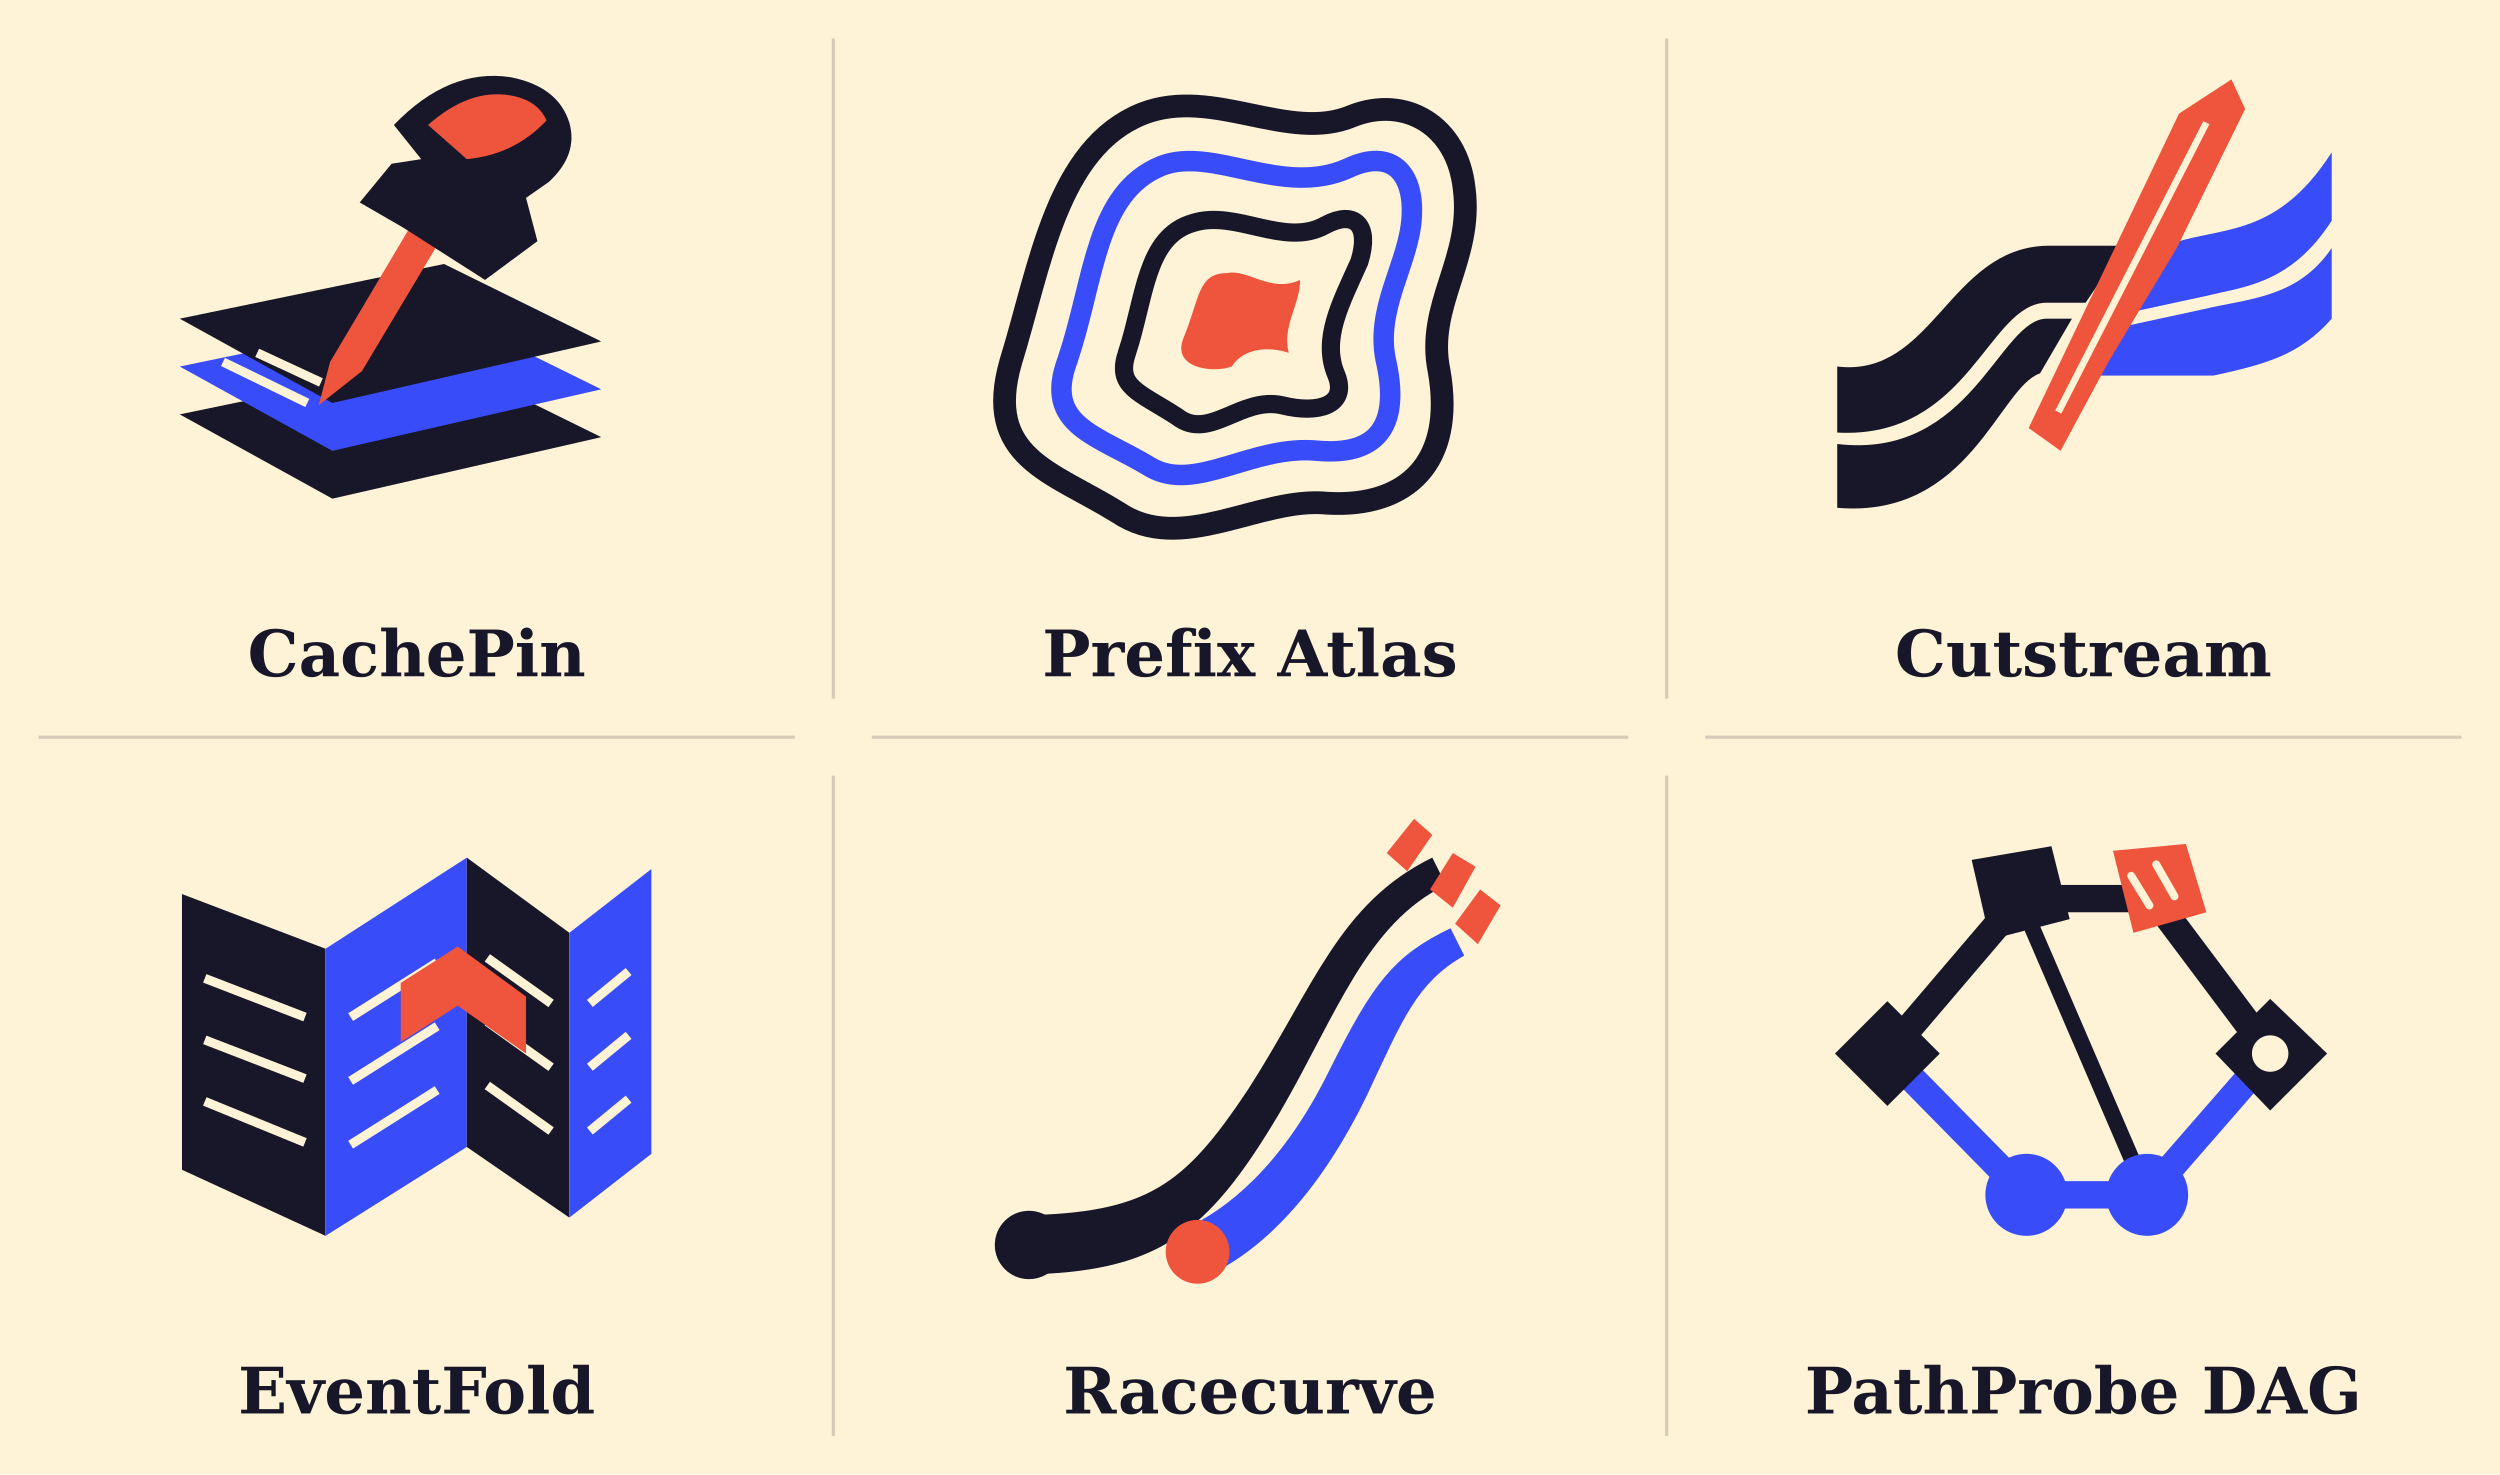
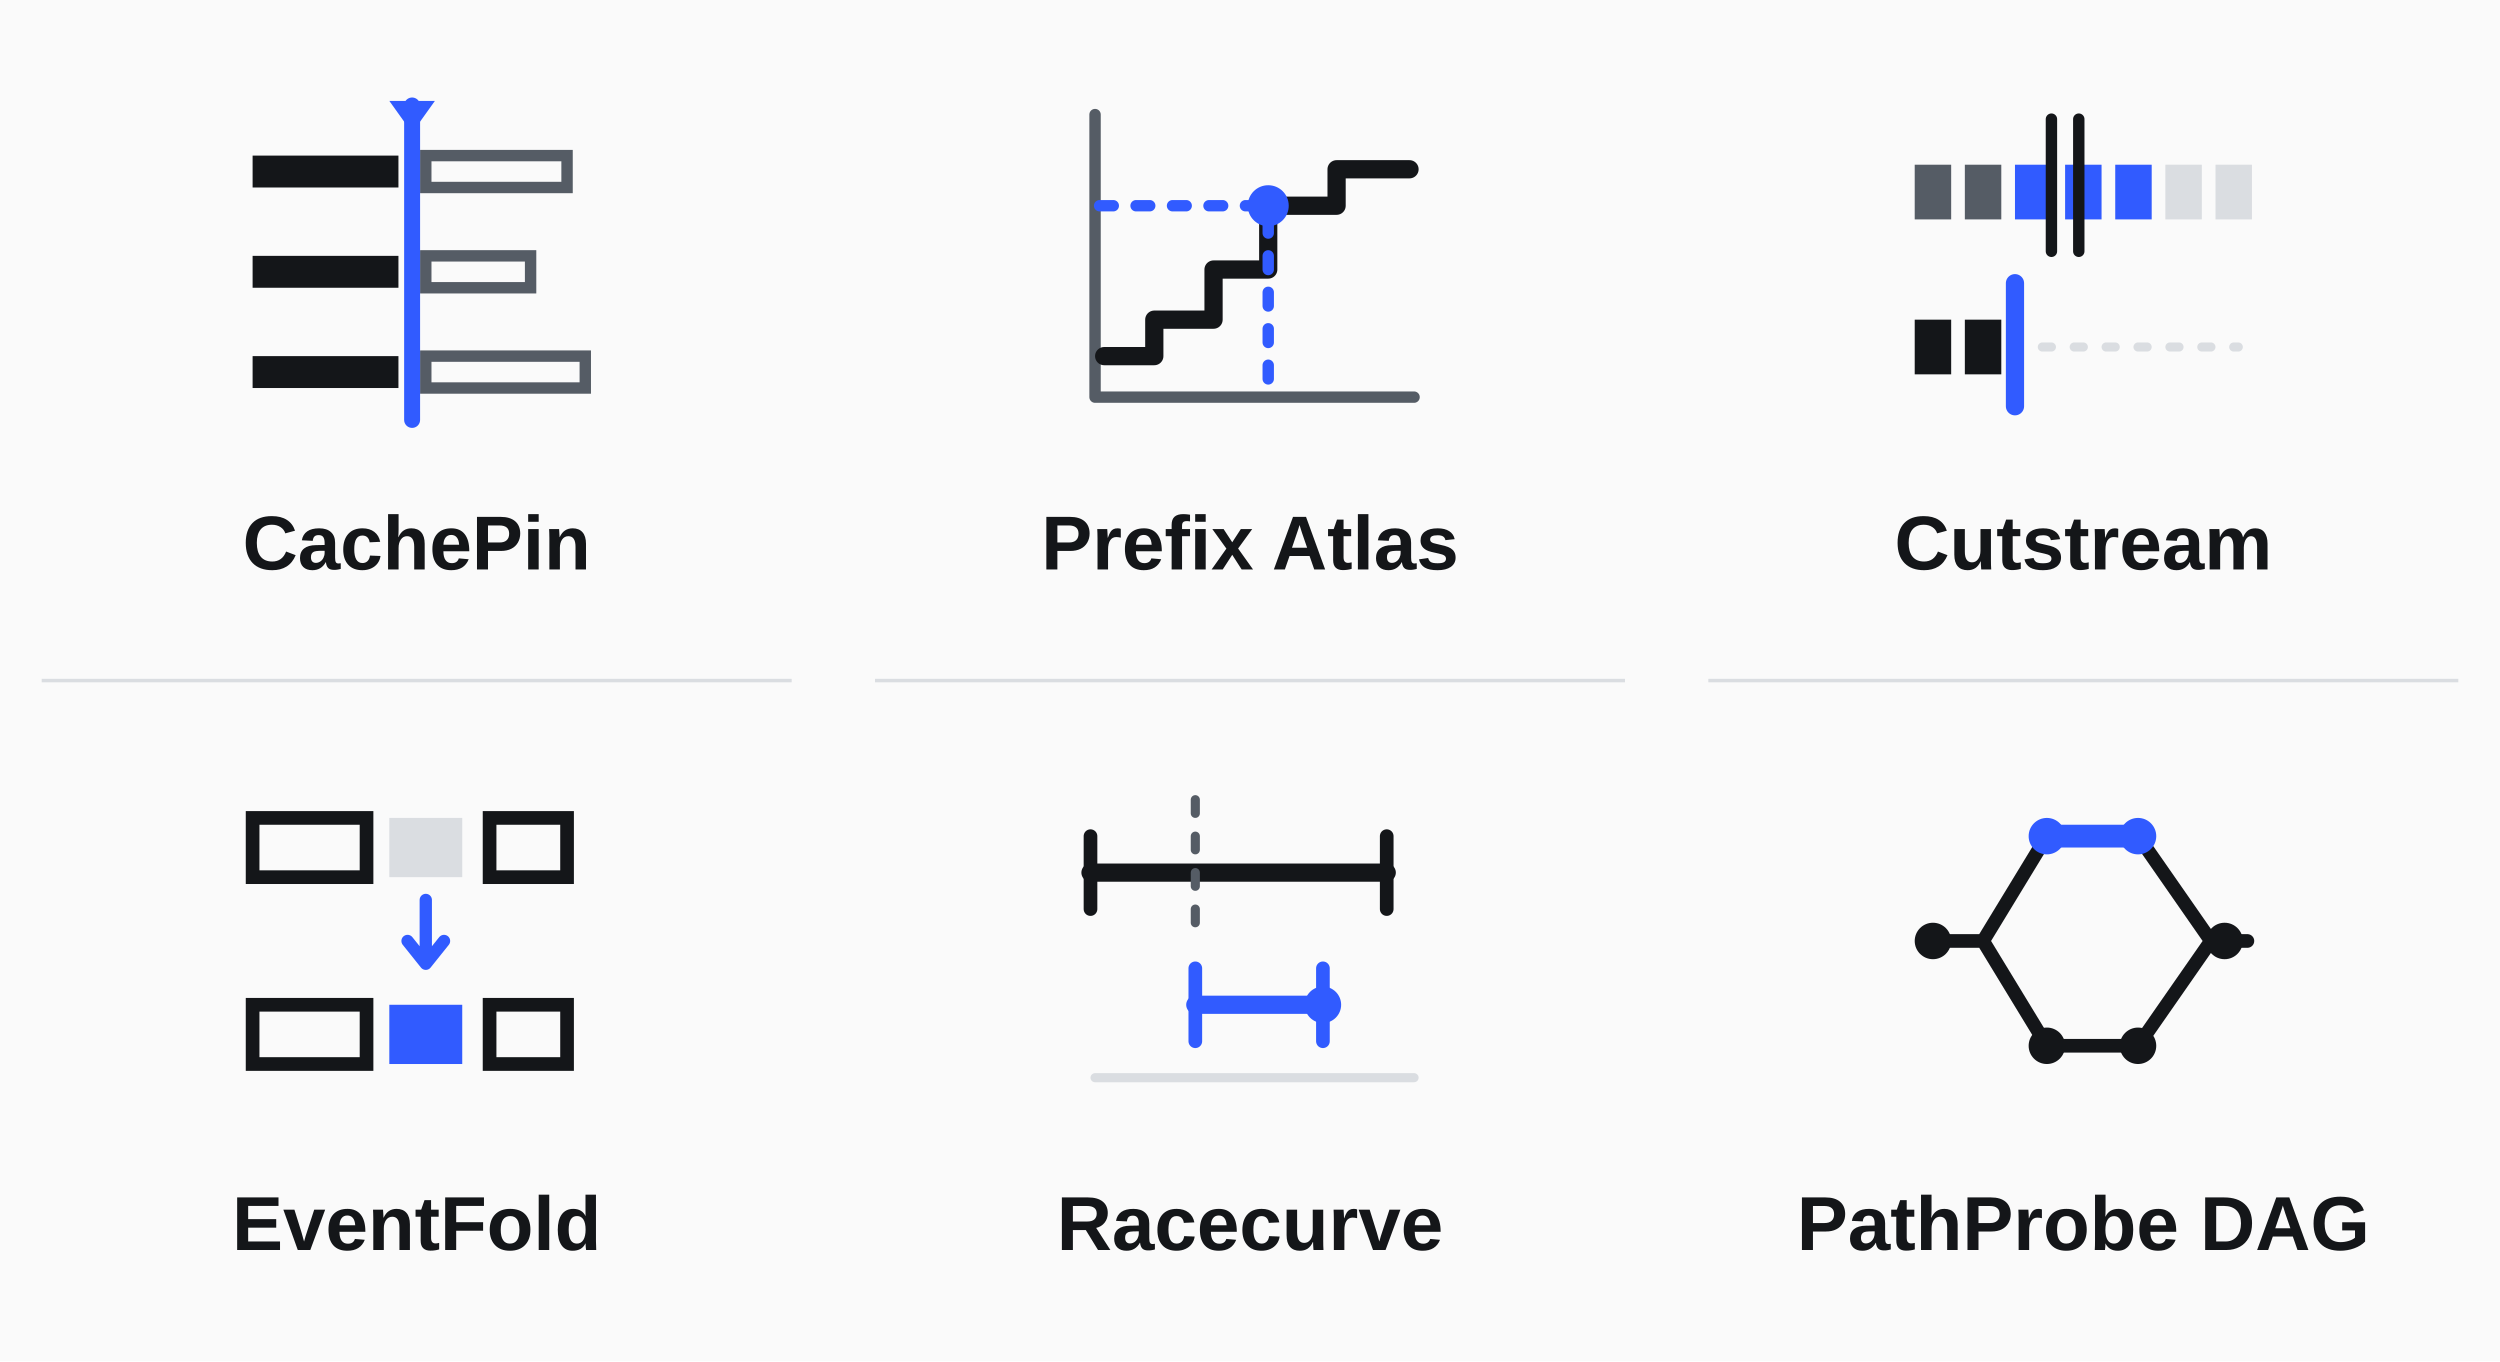
- <svg xmlns="http://www.w3.org/2000/svg" width="780" height="460" viewBox="0 0 780 460" role="img" aria-labelledby="title desc">
-   <rect width="780" height="460" fill="#fff3d7" />
-   <svg viewBox="0 0 256 256" x="39" y="7" width="182" height="182" aria-hidden="true">
-     <polygon points="24,172 140,148 209,182 91,209" fill="#171729" />
-     <polygon points="24,151 140,127 209,161 91,188" fill="#384cfa" />
-     <polygon points="24,130 140,106 209,140 91,167" fill="#171729" />
-     <path d="M90 149 L141 63 L153 71 L104 153 L85 168 Z" fill="#ef543c" />
-     <path d="M118 45 Q142 20 169 24 Q190 28 195 44 Q199 58 186 70 L176 77 L181 96 L158 113 L122 90 L103 79 L117 62 L130 60 Z" fill="#171729" />
-     <path d="M133 45 Q151 29 169 32 Q181 34 185 43 Q171 58 150 60 Z" fill="#ef543c" />
-     <path d="M43 149 L80 167 M58 145 L86 158" fill="none" stroke="#fff3d7" stroke-width="4" />
+ <svg xmlns="http://www.w3.org/2000/svg" width="720" height="392" viewBox="0 0 720 392" role="img" aria-labelledby="title desc">
+   <rect width="720" height="392" fill="#FAFAFA" />
+   <svg viewBox="0 0 96 96" role="img" x="57" y="12" width="126" height="126" aria-hidden="true">
+     <rect x="12" y="25" width="32" height="7" fill="#141619" />
+     <rect x="50" y="25" width="31" height="7" fill="none" stroke="#555C65" stroke-width="2.5" />
+     <rect x="12" y="47" width="32" height="7" fill="#141619" />
+     <rect x="50" y="47" width="23" height="7" fill="none" stroke="#555C65" stroke-width="2.5" />
+     <rect x="12" y="69" width="32" height="7" fill="#141619" />
+     <rect x="50" y="69" width="35" height="7" fill="none" stroke="#555C65" stroke-width="2.5" />
+     <path d="M47 14V83" fill="none" stroke="#315BFF" stroke-width="3.5" stroke-linejoin="round" stroke-linecap="round" />
+     <path d="M42 13h10l-5 7Z" fill="#315BFF" />
  </svg>
-   <text x="130" y="211" font-size="20" font-family="'DejaVu Serif', Georgia, serif" fill="#171729" font-weight="bold" text-anchor="middle">CachePin</text>
-   <path d="M260 12v206" stroke="#171729" stroke-opacity=".18" />
-   <svg viewBox="0 0 256 256" x="299" y="7" width="182" height="182" aria-hidden="true">
-     <path d="M23 149 C36 107 43 55 81 40 C112 28 145 53 173 41 C196 32 219 45 222 73 C226 104 205 124 211 153 C218 193 197 213 162 211 C132 208 98 234 70 215 C41 197 11 191 23 149 Z" fill="none" stroke="#171729" stroke-width="10" />
-     <path d="M48 148 C60 112 60 75 89 63 C112 54 142 77 171 64 C190 55 200 66 199 85 C198 106 182 126 188 150 C194 179 182 190 158 188 C129 185 104 207 84 195 C61 181 37 177 48 148 Z" fill="none" stroke="#384cfa" stroke-width="9" />
-     <path d="M74 145 C82 121 82 94 103 88 C122 82 143 99 161 89 C174 82 181 89 176 105 C168 123 159 139 166 155 C171 168 158 172 142 168 C124 164 110 184 96 173 C79 162 69 160 74 145 Z" fill="none" stroke="#171729" stroke-width="8" />
-     <path d="M99 138 C106 121 105 110 118 110 C127 108 137 119 150 113 C150 124 142 133 145 145 C136 142 125 143 120 151 C112 154 93 152 99 138 Z" fill="#ef543c" />
+   <text x="120" y="164" font-size="22" font-family="'Instrument Sans', Arial, sans-serif" fill="#141619" font-weight="600" text-anchor="middle">CachePin</text>
+   <svg viewBox="0 0 96 96" role="img" x="297" y="12" width="126" height="126" aria-hidden="true">
+     <path d="M14 16V78H84" fill="none" stroke="#555C65" stroke-width="2.5" stroke-linejoin="round" stroke-linecap="round" />
+     <path d="M16 69H27V61H40V50H52V36H67V28H83" fill="none" stroke="#141619" stroke-width="4" stroke-linejoin="round" stroke-linecap="round" />
+     <path d="M15 36H52V77" fill="none" stroke="#315BFF" stroke-width="2.5" stroke-linejoin="round" stroke-linecap="round" stroke-dasharray="3 5" />
+     <circle cx="52" cy="36" r="4.5" fill="#315BFF" />
  </svg>
-   <text x="390" y="211" font-size="20" font-family="'DejaVu Serif', Georgia, serif" fill="#171729" font-weight="bold" text-anchor="middle">Prefix Atlas</text>
-   <path d="M520 12v206" stroke="#171729" stroke-opacity=".18" />
-   <svg viewBox="0 0 256 256" x="559" y="7" width="182" height="182" aria-hidden="true">
-     <path d="M20 151 C62 156 69 99 112 98 L146 98 L129 123 H112 C86 123 78 183 20 180 Z" fill="#171729" />
-     <path d="M20 185 C79 192 91 130 112 130 H123 L109 154 C91 160 78 218 20 213 Z" fill="#171729" />
-     <path d="M145 128 L164 98 C187 89 212 96 237 57 V87 C219 115 198 116 182 120 Z" fill="#384cfa" />
-     <path d="M130 155 L143 134 L180 126 C201 121 222 121 237 99 V130 C223 146 208 150 185 155 Z" fill="#384cfa" />
-     <path d="M118 188 L139 149 L169 99 L199 38 L193 25 L170 40 L104 178 Z" fill="#ef543c" />
-     <path d="M182 44 L117 171" fill="none" stroke="#fff3d7" stroke-width="3" />
+   <text x="360" y="164" font-size="22" font-family="'Instrument Sans', Arial, sans-serif" fill="#141619" font-weight="600" text-anchor="middle">Prefix Atlas</text>
+   <svg viewBox="0 0 96 96" role="img" x="537" y="12" width="126" height="126" aria-hidden="true">
+     <rect x="11" y="27" width="8" height="12" fill="#555C65" />
+     <rect x="22" y="27" width="8" height="12" fill="#555C65" />
+     <rect x="33" y="27" width="8" height="12" fill="#315BFF" />
+     <rect x="44" y="27" width="8" height="12" fill="#315BFF" />
+     <rect x="55" y="27" width="8" height="12" fill="#315BFF" />
+     <rect x="66" y="27" width="8" height="12" fill="#DADDE1" />
+     <rect x="77" y="27" width="8" height="12" fill="#DADDE1" />
+     <path d="M41 17V46 M47 17V46" fill="none" stroke="#141619" stroke-width="2.5" stroke-linejoin="round" stroke-linecap="round" />
+     <rect x="11" y="61" width="8" height="12" fill="#141619" />
+     <rect x="22" y="61" width="8" height="12" fill="#141619" />
+     <path d="M33 53V80" fill="none" stroke="#315BFF" stroke-width="4" stroke-linejoin="round" stroke-linecap="round" />
+     <path d="M39 67H82" fill="none" stroke="#DADDE1" stroke-width="2" stroke-linejoin="round" stroke-linecap="round" stroke-dasharray="2 5" />
  </svg>
-   <text x="650" y="211" font-size="20" font-family="'DejaVu Serif', Georgia, serif" fill="#171729" font-weight="bold" text-anchor="middle">Cutstream</text>
-   <path d="M12 230h236" stroke="#171729" stroke-opacity=".18" />
-   <svg viewBox="0 0 256 256" x="39" y="237" width="182" height="182" aria-hidden="true">
-     <path d="M25 59 L88 83 V209 L25 180 Z" fill="#171729" />
-     <path d="M88 83 L150 43 V170 L88 209 Z" fill="#384cfa" />
-     <path d="M150 43 L195 76 V201 L150 170 Z" fill="#171729" />
-     <path d="M195 76 L231 48 V173 L195 201 Z" fill="#384cfa" />
-     <path d="M35 96 L79 113 M35 123 L79 140 M35 150 L79 168 M99 113 L137 89 M99 141 L137 117 M99 169 L137 145 M159 87 L187 107 M159 115 L187 135 M159 143 L187 163 M204 107 L221 93 M204 135 L221 121 M204 163 L221 149" fill="none" stroke="#fff3d7" stroke-width="4" />
-     <path d="M121 98 L146 82 L176 104 V129 L146 108 L121 124 Z" fill="#ef543c" />
+   <text x="600" y="164" font-size="22" font-family="'Instrument Sans', Arial, sans-serif" fill="#141619" font-weight="600" text-anchor="middle">Cutstream</text>
+   <path d="M12 196h216" stroke="#DADDE1" />
+   <svg viewBox="0 0 96 96" role="img" x="57" y="208" width="126" height="126" aria-hidden="true">
+     <rect x="12" y="21" width="25" height="13" fill="none" stroke="#141619" stroke-width="3" />
+     <rect x="64" y="21" width="17" height="13" fill="none" stroke="#141619" stroke-width="3" />
+     <rect x="12" y="62" width="25" height="13" fill="none" stroke="#141619" stroke-width="3" />
+     <rect x="64" y="62" width="17" height="13" fill="none" stroke="#141619" stroke-width="3" />
+     <rect x="42" y="21" width="16" height="13" fill="#DADDE1" />
+     <rect x="42" y="62" width="16" height="13" fill="#315BFF" />
+     <path d="M50 39v13m-4-4 4 5 4-5" fill="none" stroke="#315BFF" stroke-width="2.7" stroke-linejoin="round" stroke-linecap="round" />
  </svg>
-   <text x="130" y="441" font-size="20" font-family="'DejaVu Serif', Georgia, serif" fill="#171729" font-weight="bold" text-anchor="middle">EventFold</text>
-   <path d="M260 242v206" stroke="#171729" stroke-opacity=".18" />
-   <path d="M272 230h236" stroke="#171729" stroke-opacity=".18" />
-   <svg viewBox="0 0 256 256" x="299" y="237" width="182" height="182" aria-hidden="true">
-     <path d="M28 200 C83 199 99 187 127 145 C156 100 167 63 208 43 L214 55 C179 72 166 112 141 155 C109 209 87 225 28 226 Z" fill="#171729" />
-     <path d="M99 206 C117 198 142 179 163 136 C182 98 191 86 216 74 L222 86 C201 98 195 114 179 148 C160 187 135 216 106 228 Z" fill="#384cfa" />
-     <circle cx="31" cy="213" r="15" fill="#171729" />
-     <circle cx="105" cy="216" r="14" fill="#ef543c" />
-     <path d="M188 41 L200 26 L208 33 L197 49 Z M207 57 L217 41 L227 47 L217 65 Z M218 72 L229 57 L238 64 L228 81 Z" fill="#ef543c" />
+   <text x="120" y="360" font-size="22" font-family="'Instrument Sans', Arial, sans-serif" fill="#141619" font-weight="600" text-anchor="middle">EventFold</text>
+   <path d="M252 196h216" stroke="#DADDE1" />
+   <svg viewBox="0 0 96 96" role="img" x="297" y="208" width="126" height="126" aria-hidden="true">
+     <path d="M13 33H78" fill="none" stroke="#141619" stroke-width="4" stroke-linejoin="round" stroke-linecap="round" />
+     <path d="M36 62H64" fill="none" stroke="#315BFF" stroke-width="4" stroke-linejoin="round" stroke-linecap="round" />
+     <path d="M13 25v16 M78 25v16" fill="none" stroke="#141619" stroke-width="3" stroke-linejoin="round" stroke-linecap="round" />
+     <path d="M36 54v16 M64 54v16" fill="none" stroke="#315BFF" stroke-width="3" stroke-linejoin="round" stroke-linecap="round" />
+     <path d="M14 78H84" fill="none" stroke="#DADDE1" stroke-width="2" stroke-linejoin="round" stroke-linecap="round" />
+     <path d="M36 17V48" fill="none" stroke="#555C65" stroke-width="2" stroke-linejoin="round" stroke-linecap="round" stroke-dasharray="3 5" />
+     <circle cx="64" cy="62" r="4" fill="#315BFF" />
  </svg>
-   <text x="390" y="441" font-size="20" font-family="'DejaVu Serif', Georgia, serif" fill="#171729" font-weight="bold" text-anchor="middle">Racecurve</text>
-   <path d="M520 242v206" stroke="#171729" stroke-opacity=".18" />
-   <path d="M532 230h236" stroke="#171729" stroke-opacity=".18" />
-   <svg viewBox="0 0 256 256" x="559" y="237" width="182" height="182" aria-hidden="true">
-     <path d="M42 129 L100 61 L159 61 L210 129" fill="none" stroke="#171729" stroke-width="12" />
-     <path d="M42 129 L103 191 L156 191 L210 129" fill="none" stroke="#384cfa" stroke-width="12" />
-     <path d="M100 61 L156 191" fill="none" stroke="#171729" stroke-width="7" />
-     <polygon points="19,129 42,106 65,129 42,152" fill="#171729" />
-     <path d="M79 44 L114 38 L122 70 L87 79 Z" fill="#171729" />
-     <path d="M141 40 L173 37 L182 67 L150 76 Z" fill="#ef543c" />
-     <path d="M149 51 L157 64 M160 46 L168 60" fill="none" stroke="#fff3d7" stroke-width="3.5" stroke-linejoin="round" stroke-linecap="round" />
-     <circle cx="103" cy="191" r="18" fill="#384cfa" />
-     <circle cx="156" cy="191" r="18" fill="#384cfa" />
-     <polygon points="186,129 210,105 235,129 210,154" fill="#171729" />
-     <circle cx="210" cy="129" r="8" fill="#fff3d7" />
+   <text x="360" y="360" font-size="22" font-family="'Instrument Sans', Arial, sans-serif" fill="#141619" font-weight="600" text-anchor="middle">Racecurve</text>
+   <path d="M492 196h216" stroke="#DADDE1" />
+   <svg viewBox="0 0 96 96" role="img" x="537" y="208" width="126" height="126" aria-hidden="true">
+     <path d="M15 48H26L40 25H60L76 48 M26 48L40 71H60L76 48H84" fill="none" stroke="#141619" stroke-width="3" stroke-linejoin="round" stroke-linecap="round" />
+     <path d="M40 25H60" fill="none" stroke="#315BFF" stroke-width="5" stroke-linejoin="round" stroke-linecap="round" />
+     <circle cx="15" cy="48" r="4" fill="#141619" />
+     <circle cx="40" cy="25" r="4" fill="#315BFF" />
+     <circle cx="60" cy="25" r="4" fill="#315BFF" />
+     <circle cx="40" cy="71" r="4" fill="#141619" />
+     <circle cx="60" cy="71" r="4" fill="#141619" />
+     <circle cx="79" cy="48" r="4" fill="#141619" />
  </svg>
-   <text x="650" y="441" font-size="20" font-family="'DejaVu Serif', Georgia, serif" fill="#171729" font-weight="bold" text-anchor="middle">PathProbe DAG</text>
+   <text x="600" y="360" font-size="22" font-family="'Instrument Sans', Arial, sans-serif" fill="#141619" font-weight="600" text-anchor="middle">PathProbe DAG</text>
</svg>
